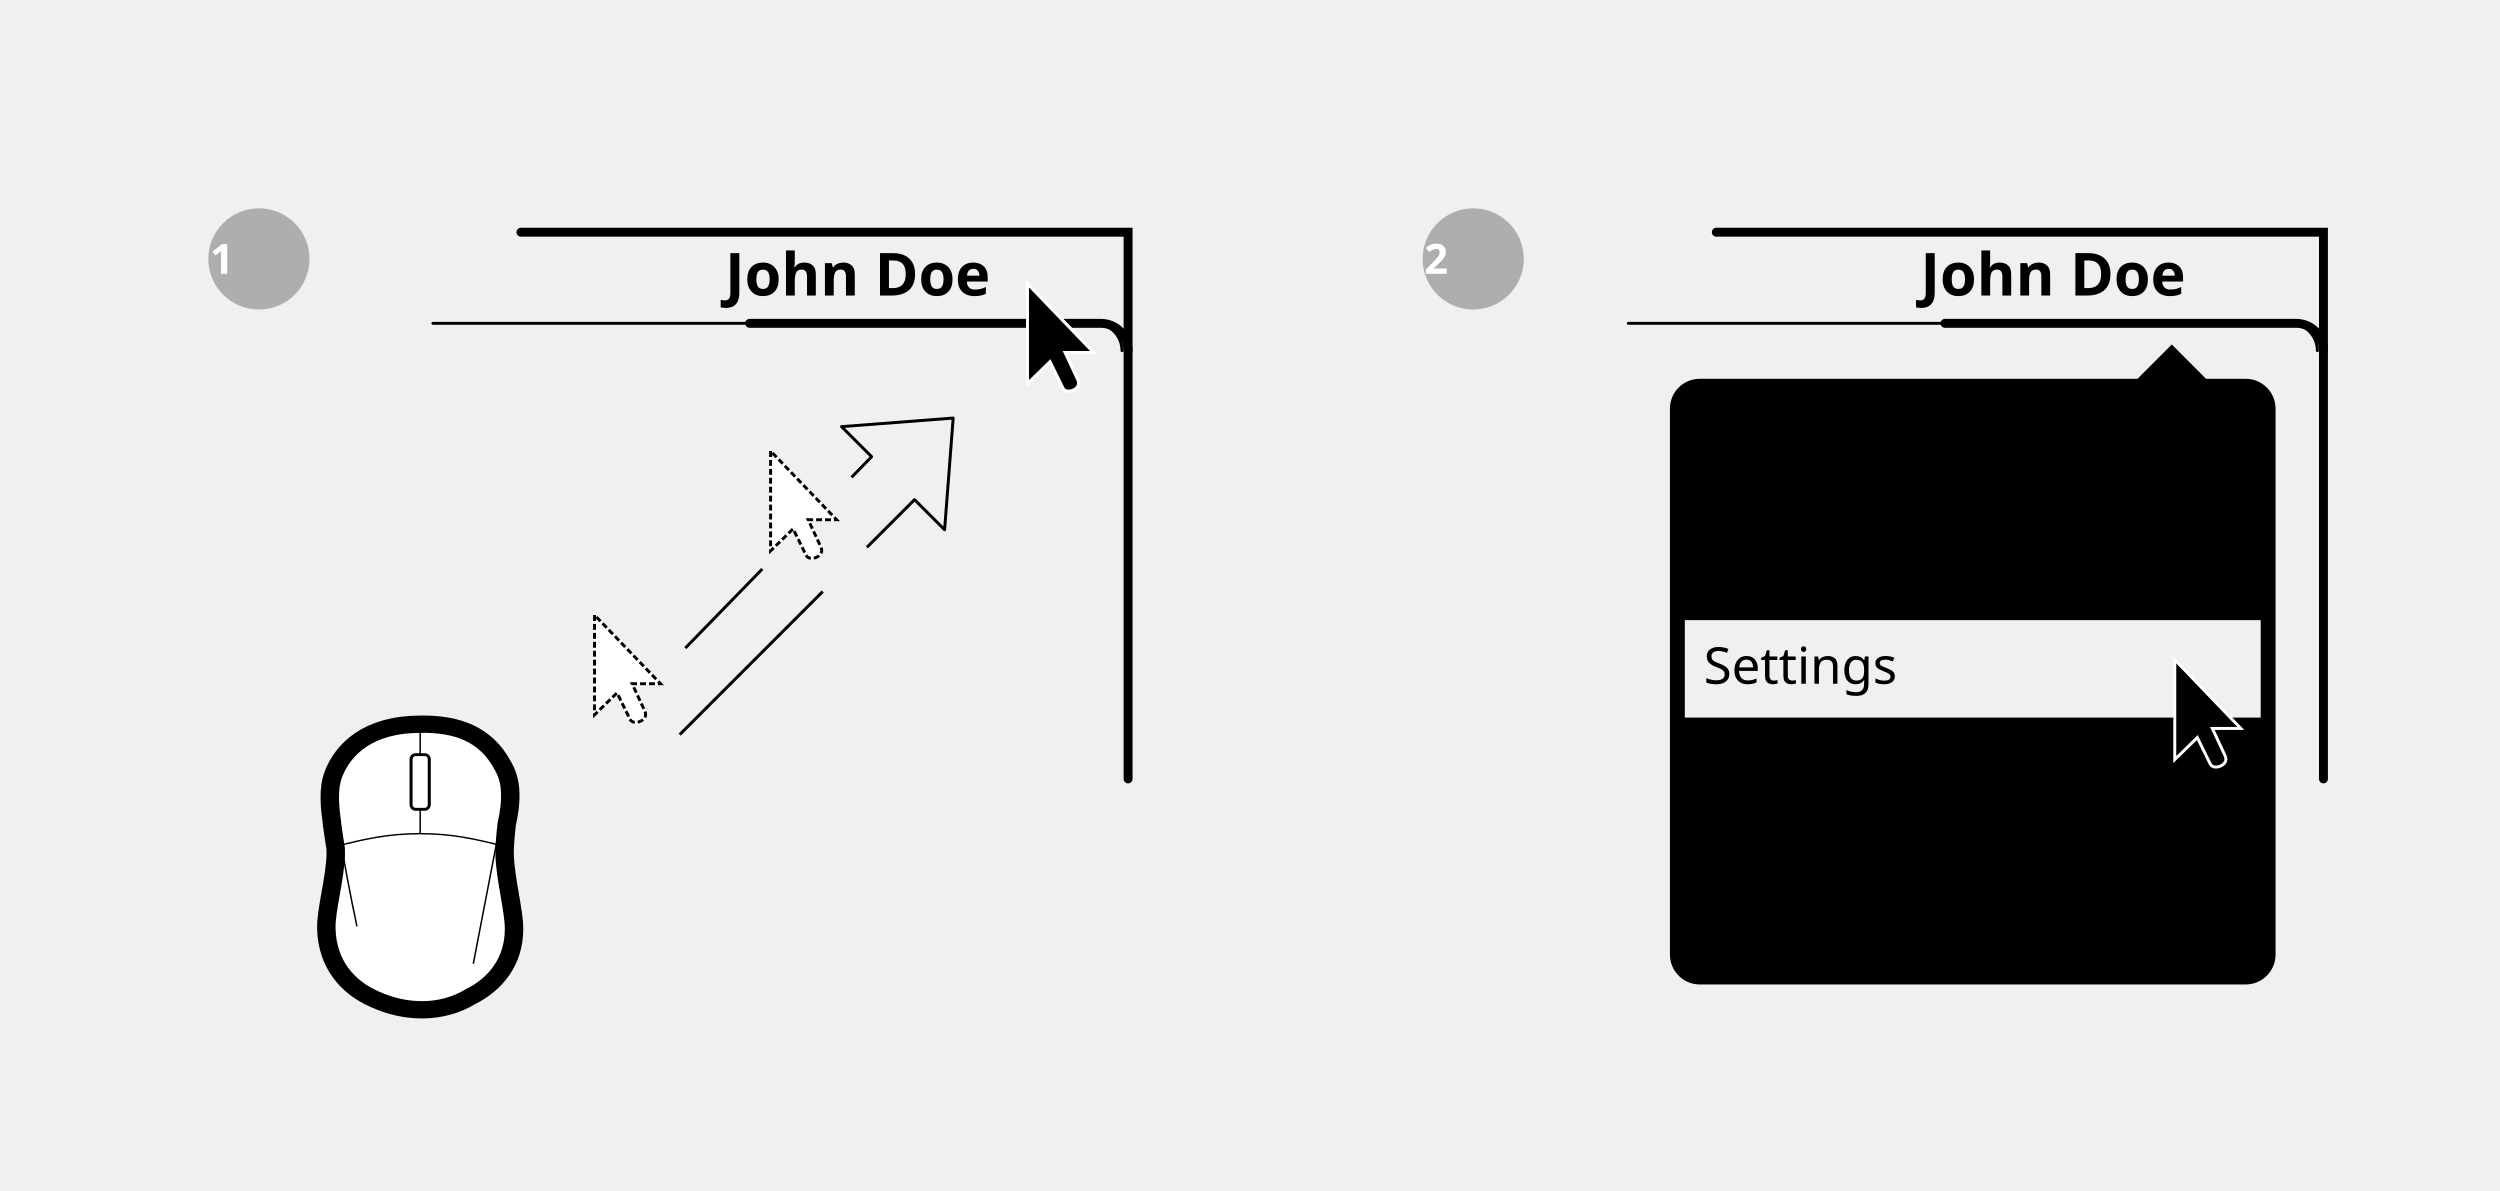
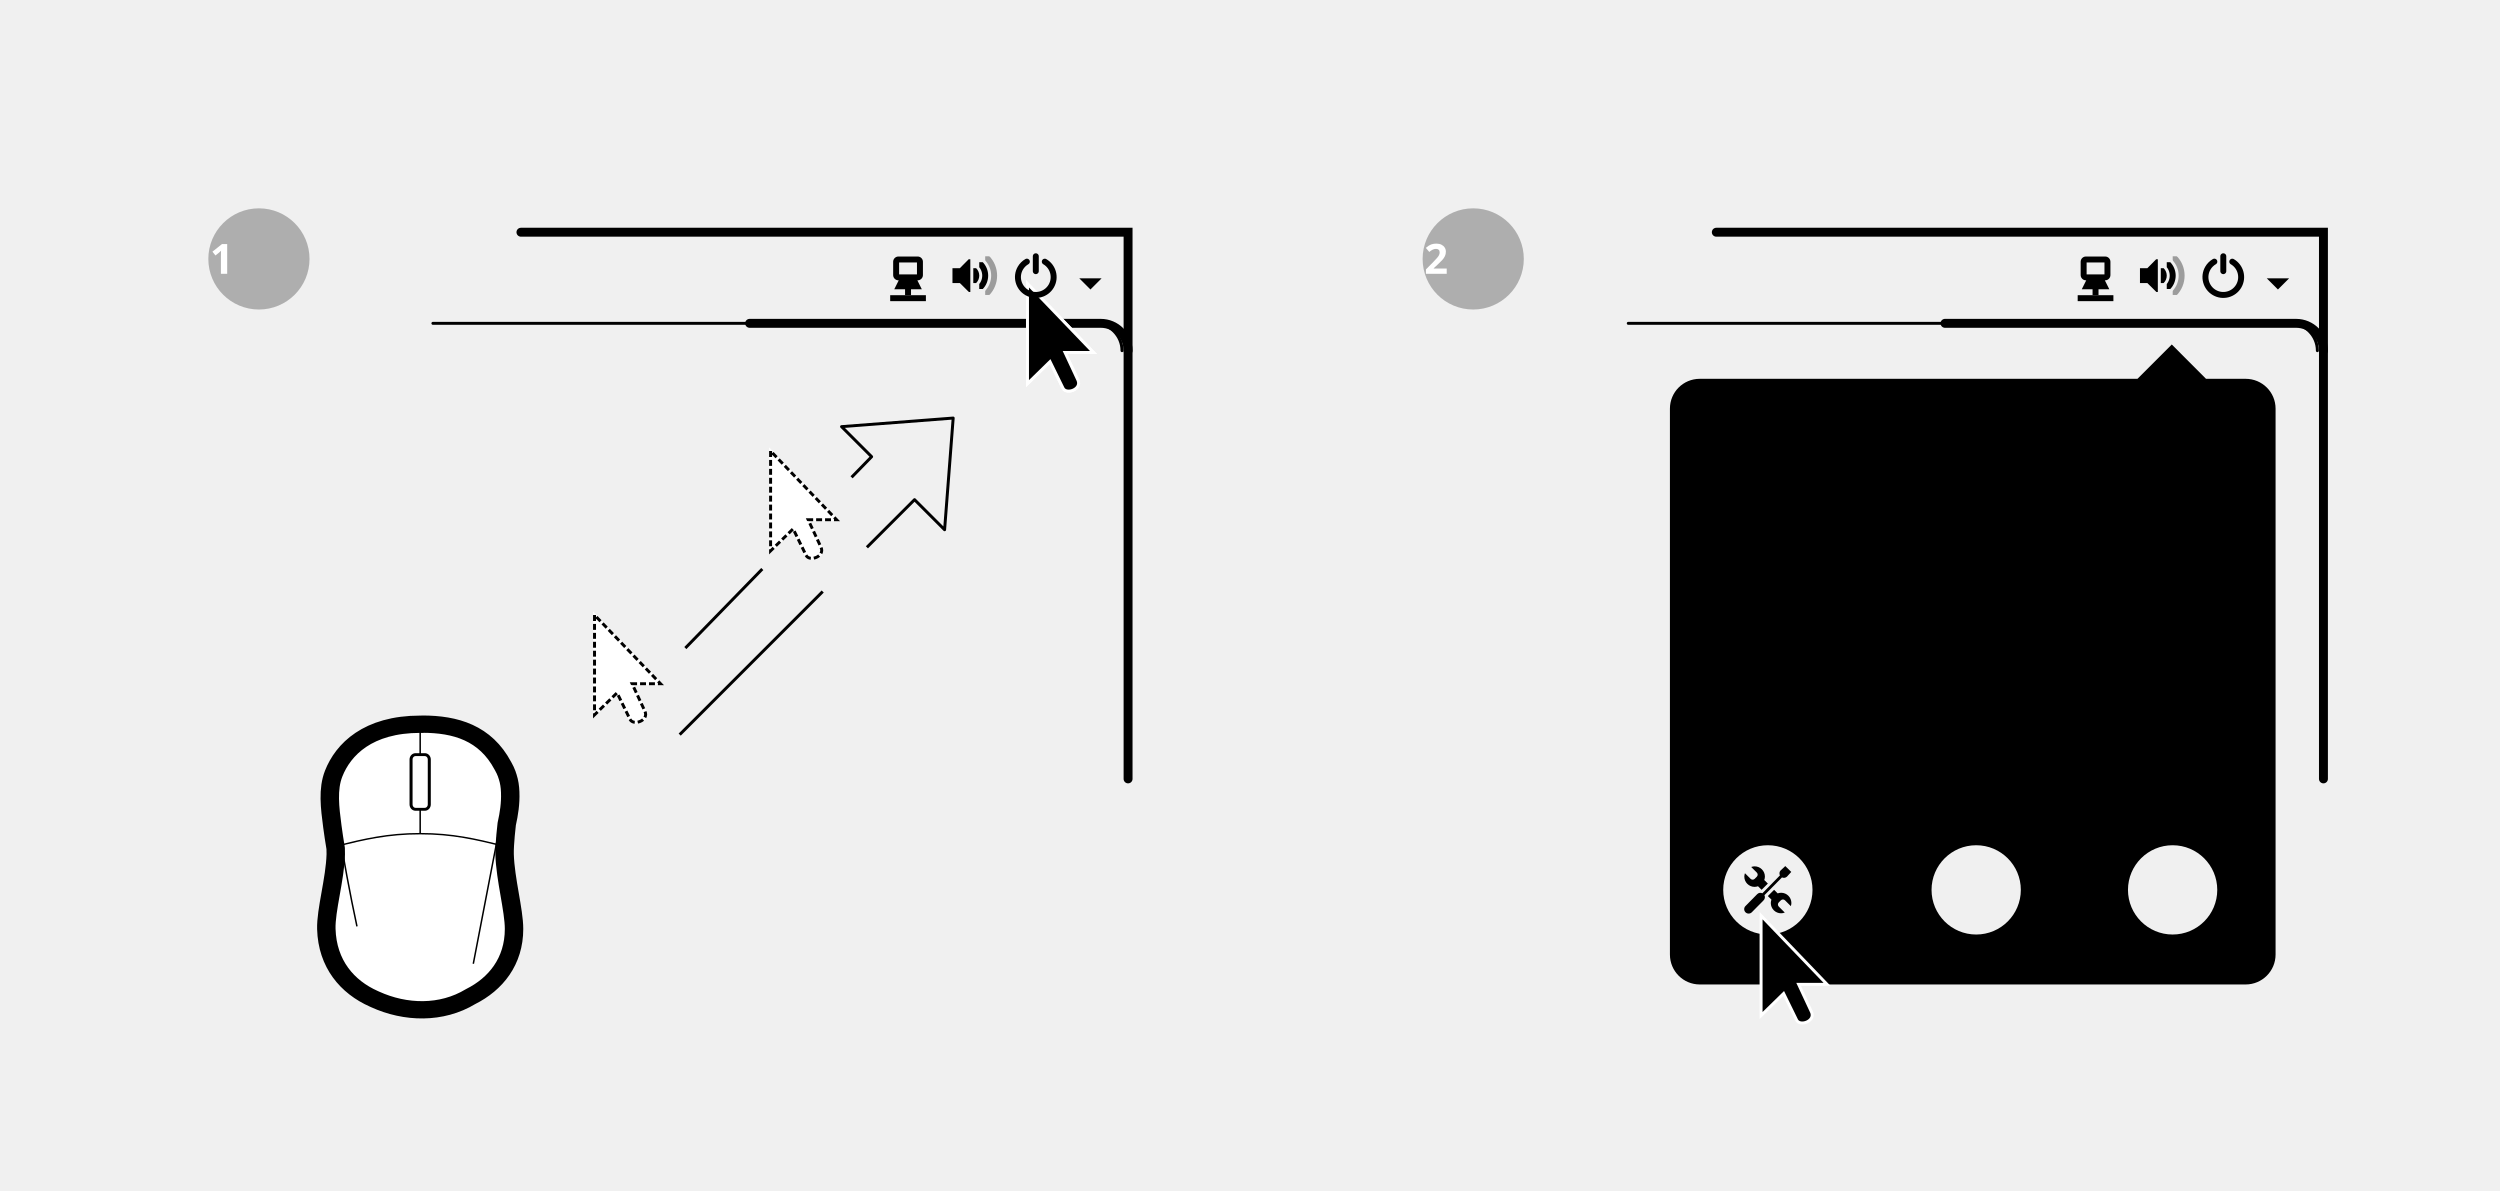
<svg xmlns="http://www.w3.org/2000/svg" xmlns:ns1="http://www.openswatchbook.org/uri/2009/osb" xmlns:xlink="http://www.w3.org/1999/xlink" height="400" id="svg10075" version="1.1" width="840">
  <defs id="defs10077">
    <linearGradient id="RHEL7" ns1:paint="gradient">
      <stop id="stop13323" offset="0" style="stop-color:#a3dbe8;stop-opacity:1;" />
      <stop id="stop13325" offset="1" style="stop-color:#a3dbe8;stop-opacity:1;" />
    </linearGradient>
    <linearGradient id="GNOME" ns1:paint="gradient">
      <stop id="stop11074" offset="0" style="stop-color:#eeedec;stop-opacity:1;" />
      <stop id="stop11076" offset="1" style="stop-color:#eeedec;stop-opacity:1" />
    </linearGradient>
    <linearGradient id="BLANK" ns1:paint="gradient">
      <stop id="stop7012" offset="0" style="stop-color:#eeedec;stop-opacity:0;" />
      <stop id="stop7014" offset="1" style="stop-color:#eeedec;stop-opacity:0" />
    </linearGradient>
    <linearGradient gradientTransform="matrix(1.183438,0,0,0.8732295,5.70167,444)" gradientUnits="userSpaceOnUse" id="linearGradient7064" x1="-18.338" x2="713.429" y1="490.549" y2="490.549" xlink:href="#GNOME" />
+     <clipPath clipPathUnits="userSpaceOnUse" id="clipPath6279-7-9">
+       <rect height="6.375" id="rect6281-1-9" style="color:#bebebe;fill:#bebebe;fill-opacity:1;fill-rule:nonzero;stroke:none;stroke-width:2;marker:none;visibility:visible;display:inline;overflow:visible" width="3.825" x="26.85" y="220.75" />
+     </clipPath>
+     <clipPath clipPathUnits="userSpaceOnUse" id="clipPath6265-3-4">
+       <rect height="5.216" id="rect6267-1-9" style="color:#bebebe;fill:#bebebe;fill-opacity:1;fill-rule:nonzero;stroke:none;stroke-width:2;marker:none;visibility:visible;display:inline;overflow:visible" width="2.898" x="26.966" y="221.33" />
+     </clipPath>
+     <clipPath clipPathUnits="userSpaceOnUse" id="clipPath6259-8-81">
+       <rect height="4.873" id="rect6261-6-6" style="color:#bebebe;fill:#bebebe;fill-opacity:1;stroke:none;stroke-width:2;marker:none;visibility:visible;display:inline;overflow:visible" width="1.876" x="26.999" y="221.502" />
+     </clipPath>
+     <clipPath clipPathUnits="userSpaceOnUse" id="clipPath6279-7-9-7">
+       <rect height="6.375" id="rect6281-1-9-2" style="color:#bebebe;fill:#bebebe;fill-opacity:1;fill-rule:nonzero;stroke:none;stroke-width:2;marker:none;visibility:visible;display:inline;overflow:visible" width="3.825" x="26.85" y="220.75" />
+     </clipPath>
+     <clipPath clipPathUnits="userSpaceOnUse" id="clipPath6265-3-4-4">
+       <rect height="5.216" id="rect6267-1-9-2" style="color:#bebebe;fill:#bebebe;fill-opacity:1;fill-rule:nonzero;stroke:none;stroke-width:2;marker:none;visibility:visible;display:inline;overflow:visible" width="2.898" x="26.966" y="221.33" />
+     </clipPath>
+     <clipPath clipPathUnits="userSpaceOnUse" id="clipPath6259-8-81-2">
+       <rect height="4.873" id="rect6261-6-6-2" style="color:#bebebe;fill:#bebebe;fill-opacity:1;stroke:none;stroke-width:2;marker:none;visibility:visible;display:inline;overflow:visible" width="1.876" x="26.999" y="221.502" />
+     </clipPath>
  </defs>
  <g id="layer1" transform="translate(0,-1092.362)">
    <rect height="639" id="background" style="fill:url(#BLANK);" width="866" x="-16" y="872.362" />
  </g>
  <g id="layer2" transform="translate(0,-640)">
    <g id="g5895" transform="matrix(1.659682,0,0,1.59887,-623.1058,837.1912)">
      <g id="g5467" transform="matrix(0.2995878,0,0,0.291709,321.7885,-7.042621)">
        <path d="m 464.469,123.031 0,0.125 c -0.444,-0.02 -0.894,-0.019 -1.312,-0.031 -0.02,-5e-4 -0.042,-6e-5 -0.062,0 l 0,-0.031 c -35.473,0 -52.121,18.179 -58.531,35.531 -4.166,11.276 -2.565,24.581 -0.906,38.062 0.617,5.015 1.389,10.378 2.25,15.906 0.052,1.534 0.095,3.022 0.062,4.25 -0.482,18.032 -6.738,40.146 -6.375,53.75 0.673,25.189 14.158,41.816 32.094,50.312 0.282,0.134 0.559,0.277 0.844,0.406 20.532,9.975 44.841,10.698 64.531,-2 17.006,-9.046 29.375,-25.397 29.375,-48.719 0,-13.609 -5.893,-35.718 -6.375,-53.75 -0.196,-7.319 1.438,-21.906 1.438,-21.906 1.536,-7.243 2.642,-15.026 2.344,-22.594 -0.004,-0.103 0.005,-0.209 0,-0.312 -0.112,-3.856 -0.641,-7.563 -1.688,-11.031 -0.118,-0.391 -0.243,-0.772 -0.375,-1.156 -0.101,-0.325 -0.172,-0.646 -0.281,-0.969 -0.607,-1.792 -1.424,-3.609 -2.375,-5.406 -0.068,-0.138 -0.151,-0.269 -0.219,-0.406 C 507.065,129.27 486.898,123.031 464.469,123.031 Z" id="use3906-7-3" style="color:#000000;fill:#ffffff;stroke:#000000;stroke-width:12.459;stroke-linejoin:round;stroke-miterlimit:4;stroke-dasharray:none;marker:none;visibility:visible;display:inline;overflow:visible;enable-background:accumulate" />
      </g>
      <path d="m 471.255,79.201 5.307,-28.587 c 0.648,-3.578 1.27,-7.661 0.026,-10.804 -3.145,-7.945 -9.059,-9.964 -15.689,-9.964 l -0.38,0.015 c -9.796,0 -14.393,5.126 -16.164,10.02 l -3e-5,1e-6 c -1.15,3.18 -0.708,6.932 -0.25,10.733 0.744,6.175 2.227,14.066 3.598,20.733" id="path3896-9" style="color:#000000;fill:none;stroke:#000000;stroke-width:0.307;stroke-miterlimit:4;stroke-dasharray:none;marker:none;visibility:visible;display:inline;overflow:visible;enable-background:accumulate" />
      <path d="m 460.5,28.862 0,23" id="path5509" style="fill:none;stroke:#000000;stroke-width:0.307;stroke-linecap:butt;stroke-linejoin:miter;stroke-miterlimit:4;stroke-opacity:1;stroke-dasharray:none" />
      <rect height="11.488" id="rect5511" rx="0.905" ry="1.023" style="color:#000000;fill:#ffffff;stroke:#000000;stroke-width:0.614;stroke-linecap:square;stroke-linejoin:round;stroke-miterlimit:4;stroke-opacity:1;stroke-dasharray:none;stroke-dashoffset:0;marker:none;visibility:visible;display:inline;overflow:visible;enable-background:accumulate" width="3.692" x="458.654" y="35.253" />
      <path d="m 444,54.362 c 5.145,-1.307 9.934,-2.504 16.493,-2.5 6.558,-0.004 11.348,1.193 16.493,2.5" id="path5509-2-7" style="fill:none;stroke:#000000;stroke-width:0.307;stroke-linecap:butt;stroke-linejoin:miter;stroke-miterlimit:4;stroke-opacity:1;stroke-dasharray:none" />
    </g>
    <g id="g3938" transform="matrix(-1.423053,0,0,1.423053,588.1341,373.474)">
      <path d="m 146.938,371.198 0,-129.075 143.352,0" id="rect3201" style="color:#000000;fill:#000000;fill-opacity:0;fill-rule:nonzero;stroke:#000000;stroke-width:2.108;stroke-linecap:round;stroke-linejoin:miter;stroke-miterlimit:4;stroke-opacity:1;stroke-dashoffset:0;marker:none;visibility:visible;display:inline;overflow:visible;enable-background:accumulate" />
      <path d="m 148.371,270.089 c 0,-3.564 2.888,-6.454 6.451,-6.454 l 156.254,0" id="path3995" style="fill:none;stroke:#000000;stroke-width:0.703px;stroke-linecap:round;stroke-linejoin:miter;stroke-opacity:1" />
-       <text id="username" style="font-size:14px;font-style:normal;font-variant:normal;font-weight:bold;font-stretch:normal;text-align:end;line-height:125%;letter-spacing:0px;word-spacing:0px;writing-mode:lr-tb;text-anchor:end;fill:#000000;fill-opacity:1;stroke:none;font-family:Cantarell;-inkscape-font-specification:Cantarell Bold" transform="scale(-0.9997746,1.000225)" x="-154.043" y="257.009" xml:space="preserve">
-         <tspan id="tspan3993" style="font-size:14px;font-style:normal;font-variant:normal;font-weight:bold;font-stretch:normal;text-align:end;line-height:125%;writing-mode:lr-tb;text-anchor:end;font-family:Cantarell;-inkscape-font-specification:Cantarell Bold" x="-154.043" y="257.009">John Doe</tspan>
-       </text>
      <path d="m 146.938,270.089 c 0,-3.564 2.888,-6.454 6.451,-6.454 l 82.907,0" id="path3995-8" style="fill:none;stroke:#000000;stroke-width:2.108;stroke-linecap:round;stroke-linejoin:miter;stroke-miterlimit:4;stroke-opacity:1;stroke-dasharray:none" />
      <g id="default-pointer-c-1" style="display:inline" transform="matrix(-1.433523,0,0,1.43417,208.8288,250.9712)">
        <path d="m 26.605,2.318 0,16.44 3.712,-3.624 2.121,4.331 c 0.52,1.171 3.221,0.23 2.453,-1.337 l -2.099,-4.497 4.685,0 L 26.605,2.318 Z" id="path5565-2" style="color:#000000;fill:url(#linearGradient4726-2-9);fill-opacity:1;fill-rule:nonzero;stroke:#ffffff;stroke-width:0.49;stroke-linecap:butt;stroke-linejoin:miter;stroke-miterlimit:10;stroke-opacity:1;stroke-dasharray:none;stroke-dashoffset:0;marker:none;visibility:visible;display:block;overflow:visible;enable-background:accumulate" />
        <path d="m 26.605,2.318 0,16.44 3.712,-3.624 2.121,4.331 c 0.52,1.171 3.221,0.23 2.453,-1.337 l -2.099,-4.497 4.685,0 L 26.605,2.318 Z" id="path6242-4" style="color:#000000;fill:#000000;fill-opacity:1;fill-rule:nonzero;stroke:#ffffff;stroke-width:0.49;stroke-linecap:butt;stroke-linejoin:miter;stroke-miterlimit:10;stroke-opacity:1;stroke-dasharray:none;stroke-dashoffset:0;marker:none;visibility:visible;display:block;overflow:visible;enable-background:accumulate" />
      </g>
      <path d="m 251.229,340.055 -17.679,-18.161 m -21.571,-22.158 -4.487,-4.609 7.096,-7.099 -26.355,-2.028 2.027,26.367 7.096,-7.099 10.998,11.003 m 10.931,10.936 33.271,33.286" id="rect12572-5" style="color:#000000;fill:none;stroke:#000000;stroke-width:0.703;stroke-linecap:square;stroke-linejoin:round;stroke-miterlimit:4;stroke-opacity:1;stroke-dashoffset:0.95;marker:none;visibility:visible;display:inline;overflow:visible;enable-background:accumulate" />
      <g id="default-pointer-c-1-2" style="display:inline" transform="matrix(-1.433523,0,0,1.43417,269.4834,290.4571)">
        <path d="m 26.605,2.318 0,16.44 3.712,-3.624 2.121,4.331 c 0.52,1.171 3.221,0.23 2.453,-1.337 l -2.099,-4.497 4.685,0 L 26.605,2.318 Z" id="path5565-2-4" style="color:#000000;fill:url(#linearGradient4726-2-4-0);fill-opacity:1;fill-rule:nonzero;stroke:#ffffff;stroke-width:0.49;stroke-linecap:butt;stroke-linejoin:miter;stroke-miterlimit:10;stroke-opacity:1;stroke-dasharray:none;stroke-dashoffset:0;marker:none;visibility:visible;display:block;overflow:visible;enable-background:accumulate" />
        <path d="m 26.605,2.318 0,16.44 3.712,-3.624 2.121,4.331 c 0.52,1.171 3.221,0.23 2.453,-1.337 l -2.099,-4.497 4.685,0 L 26.605,2.318 Z" id="path6242-4-9" style="color:#000000;fill:#ffffff;fill-opacity:1;fill-rule:nonzero;stroke:#000000;stroke-width:0.49;stroke-linecap:butt;stroke-linejoin:miter;stroke-miterlimit:10;stroke-opacity:1;stroke-dasharray:0.98, 0.49;stroke-dashoffset:0;marker:none;visibility:visible;display:block;overflow:visible;enable-background:accumulate" />
      </g>
      <g id="default-pointer-c-1-2-5" style="display:inline" transform="matrix(-1.433523,0,0,1.43417,311.0555,329.1797)">
        <path d="m 26.605,2.318 0,16.44 3.712,-3.624 2.121,4.331 c 0.52,1.171 3.221,0.23 2.453,-1.337 l -2.099,-4.497 4.685,0 L 26.605,2.318 Z" id="path5565-2-4-9" style="color:#000000;fill:url(#linearGradient4726-2-4-7-0);fill-opacity:1;fill-rule:nonzero;stroke:#ffffff;stroke-width:0.49;stroke-linecap:butt;stroke-linejoin:miter;stroke-miterlimit:10;stroke-opacity:1;stroke-dasharray:none;stroke-dashoffset:0;marker:none;visibility:visible;display:block;overflow:visible;enable-background:accumulate" />
        <path d="m 26.605,2.318 0,16.44 3.712,-3.624 2.121,4.331 c 0.52,1.171 3.221,0.23 2.453,-1.337 l -2.099,-4.497 4.685,0 L 26.605,2.318 Z" id="path6242-4-9-7" style="color:#000000;fill:#ffffff;fill-opacity:1;fill-rule:nonzero;stroke:#000000;stroke-width:0.49;stroke-linecap:butt;stroke-linejoin:miter;stroke-miterlimit:10;stroke-opacity:1;stroke-dasharray:0.98, 0.49;stroke-dashoffset:0;marker:none;visibility:visible;display:block;overflow:visible;enable-background:accumulate" />
      </g>
    </g>
    <g id="g11020" transform="translate(-35,-4.36217)">
-       <path d="m 137,278 c 0,9.389 -7.611,17 -17,17 -9.389,0 -17,-7.611 -17,-17 0,-9.389 7.611,-17 17,-17 C 129.389,261 137,268.611 137,278 Z" id="path11014" style="color:#000000;fill:#000000;fill-opacity:0.275;stroke:none;stroke-width:1.07;marker:none;visibility:visible;display:inline;overflow:visible;enable-background:accumulate" transform="translate(2,453.3622)" />
+       <path d="m 137,278 c 0,9.389 -7.611,17 -17,17 -9.389,0 -17,-7.611 -17,-17 0,-9.389 7.611,-17 17,-17 9.389,0 17,7.611 17,17 z" id="path11014" style="color:#000000;fill:#000000;fill-opacity:0.275;stroke:none;stroke-width:1.07;marker:none;visibility:visible;display:inline;overflow:visible;enable-background:accumulate" transform="translate(2,453.3622)" />
      <text id="text11016" style="font-size:14px;font-style:normal;font-variant:normal;font-weight:bold;font-stretch:normal;text-align:center;line-height:125%;letter-spacing:0px;word-spacing:0px;writing-mode:lr-tb;text-anchor:middle;fill:#ffffff;fill-opacity:1;stroke:none;font-family:Cantarell;-inkscape-font-specification:Cantarell Bold" x="122.293" y="736.362" xml:space="preserve">
        <tspan id="tspan11018" x="122.293" y="736.362">1</tspan>
      </text>
    </g>
    <g id="g6104" transform="translate(373,-4.36217)">
-       <path d="m 137,278 c 0,9.389 -7.611,17 -17,17 -9.389,0 -17,-7.611 -17,-17 0,-9.389 7.611,-17 17,-17 C 129.389,261 137,268.611 137,278 Z" id="path6106" style="color:#000000;fill:#000000;fill-opacity:0.275;stroke:none;stroke-width:1.07;marker:none;visibility:visible;display:inline;overflow:visible;enable-background:accumulate" transform="translate(2,453.3622)" />
+       <path d="m 137,278 c 0,9.389 -7.611,17 -17,17 -9.389,0 -17,-7.611 -17,-17 0,-9.389 7.611,-17 17,-17 9.389,0 17,7.611 17,17 z" id="path6106" style="color:#000000;fill:#000000;fill-opacity:0.275;stroke:none;stroke-width:1.07;marker:none;visibility:visible;display:inline;overflow:visible;enable-background:accumulate" transform="translate(2,453.3622)" />
      <text id="text6108" style="font-size:14px;font-style:normal;font-variant:normal;font-weight:bold;font-stretch:normal;text-align:center;line-height:125%;letter-spacing:0px;word-spacing:0px;writing-mode:lr-tb;text-anchor:middle;fill:#ffffff;fill-opacity:1;stroke:none;font-family:Cantarell;-inkscape-font-specification:Cantarell Bold" x="122.293" y="736.362" xml:space="preserve">
        <tspan id="tspan6110" x="122.293" y="736.362">2</tspan>
      </text>
    </g>
    <g id="g6112" transform="matrix(-1.423053,0,0,1.423053,989.7778,373.474)">
      <path d="m 146.938,371.198 0,-129.075 143.352,0" id="path6114" style="color:#000000;fill:#000000;fill-opacity:0;fill-rule:nonzero;stroke:#000000;stroke-width:2.108;stroke-linecap:round;stroke-linejoin:miter;stroke-miterlimit:4;stroke-opacity:1;stroke-dashoffset:0;marker:none;visibility:visible;display:inline;overflow:visible;enable-background:accumulate" />
      <path d="m 148.371,270.089 c 0,-3.564 2.888,-6.454 6.451,-6.454 l 156.254,0" id="path6116" style="fill:none;stroke:#000000;stroke-width:0.703px;stroke-linecap:round;stroke-linejoin:miter;stroke-opacity:1" />
-       <text id="text6118" style="font-size:14px;font-style:normal;font-variant:normal;font-weight:bold;font-stretch:normal;text-align:end;line-height:125%;letter-spacing:0px;word-spacing:0px;writing-mode:lr-tb;text-anchor:end;fill:#000000;fill-opacity:1;stroke:none;font-family:Cantarell;-inkscape-font-specification:Cantarell Bold" transform="scale(-0.9997746,1.000225)" x="-154.043" y="257.009" xml:space="preserve">
-         <tspan id="tspan6120" style="font-size:14px;font-style:normal;font-variant:normal;font-weight:bold;font-stretch:normal;text-align:end;line-height:125%;writing-mode:lr-tb;text-anchor:end;font-family:Cantarell;-inkscape-font-specification:Cantarell Bold" x="-154.043" y="257.009">John Doe</tspan>
-       </text>
      <path d="m 146.938,270.089 c 0,-3.564 2.888,-6.454 6.451,-6.454 l 82.907,0" id="path6122" style="fill:none;stroke:#000000;stroke-width:2.108;stroke-linecap:round;stroke-linejoin:miter;stroke-miterlimit:4;stroke-opacity:1;stroke-dasharray:none" />
      <g id="g6124" style="display:inline" transform="matrix(-1.433523,0,0,1.43417,-39.17119,345.9712)" />
-       <path d="M 729.719 115.75 L 718.188 127.281 L 571.125 127.281 C 565.565 127.281 561.094 131.753 561.094 137.312 L 561.094 320.719 C 561.094 326.278 565.565 330.781 571.125 330.781 L 754.531 330.781 C 760.091 330.781 764.594 326.278 764.594 320.719 L 764.594 137.312 C 764.594 131.753 760.091 127.281 754.531 127.281 L 741.219 127.281 L 729.719 115.75 z M 566.094 208.375 L 759.594 208.375 L 759.594 241.125 L 566.094 241.125 L 566.094 208.375 z " id="rect6144" style="color:#000000;fill:#000000;fill-opacity:1;stroke:none;stroke-width:1.07;marker:none;visibility:visible;display:inline;overflow:visible;enable-background:accumulate" transform="matrix(-0.7027145,0,0,0.7027145,695.5312,187.2917)" />
-       <path d="m 182.042,343.058 0,23.578 -5.322,-5.197 -3.041,6.211 c -0.745,1.68 -4.617,0.329 -3.516,-1.917 l 3.009,-6.449 -6.715,0 L 182.042,343.058 Z" id="path6128" style="color:#000000;fill:#000000;fill-opacity:1;fill-rule:nonzero;stroke:#ffffff;stroke-width:0.703;stroke-linecap:butt;stroke-linejoin:miter;stroke-miterlimit:10;stroke-opacity:1;stroke-dasharray:none;stroke-dashoffset:0;marker:none;visibility:visible;display:block;overflow:visible;enable-background:accumulate" />
-       <text id="text6939" style="font-size:12px;font-style:normal;font-variant:normal;font-weight:normal;font-stretch:normal;text-align:start;line-height:125%;letter-spacing:0px;word-spacing:0px;writing-mode:lr-tb;text-anchor:start;fill:#000000;fill-opacity:1;stroke:none;font-family:Cantarell;-inkscape-font-specification:Cantarell" transform="scale(-1,1)" x="-293.25" y="348.73" xml:space="preserve">
-         <tspan id="tspan6941" x="-293.25" y="348.73">Settings</tspan>
-       </text>
+       <path d="M 729.719 115.75 L 718.188 127.281 L 571.125 127.281 C 565.565 127.281 561.094 131.753 561.094 137.312 L 561.094 320.719 C 561.094 326.278 565.565 330.781 571.125 330.781 L 754.531 330.781 C 760.091 330.781 764.594 326.278 764.594 320.719 L 764.594 137.312 C 764.594 131.753 760.091 127.281 754.531 127.281 L 741.219 127.281 L 729.719 115.75 z M 594 284 C 602.284 284 609 290.716 609 299 C 609 307.284 602.284 314 594 314 C 585.716 314 579 307.284 579 299 C 579 290.716 585.716 284 594 284 z M 664 284 C 672.284 284 679 290.716 679 299 C 679 307.284 672.284 314 664 314 C 655.716 314 649 307.284 649 299 C 649 290.716 655.716 284 664 284 z M 730 284 C 738.284 284 745 290.716 745 299 C 745 307.284 738.284 314 730 314 C 721.716 314 715 307.284 715 299 C 715 290.716 721.716 284 730 284 z " id="rect6144" style="color:#000000;fill:#000000;fill-opacity:1;stroke:none;stroke-width:1.07;marker:none;visibility:visible;display:inline;overflow:visible;enable-background:accumulate" transform="matrix(-0.7027145,0,0,0.7027145,695.5312,187.2917)" />
+       <path d="m 279.72,403.491 0,23.578 -5.322,-5.197 -3.041,6.211 c -0.745,1.68 -4.617,0.329 -3.516,-1.917 l 3.009,-6.449 -6.715,0 15.585,-16.226 z" id="path6128" style="color:#000000;fill:#000000;fill-opacity:1;fill-rule:nonzero;stroke:#ffffff;stroke-width:0.703;stroke-linecap:butt;stroke-linejoin:miter;stroke-miterlimit:10;stroke-opacity:1;stroke-dasharray:none;stroke-dashoffset:0;marker:none;visibility:visible;display:block;overflow:visible;enable-background:accumulate" />
+       <g id="g4948" style="display:inline;fill:#000000;fill-opacity:1" transform="matrix(-0.7026002,0,0,0.7006724,311.8447,-104.2618)">
+         <path d="m 43.55,708.044 c -0.399,0 -0.787,0.092 -1.143,0.216 l 1.885,1.885 c 0.387,0.387 0.387,1.003 0,1.391 l -0.711,0.711 c -0.387,0.387 -1.003,0.387 -1.391,0 l -1.885,-1.885 c -0.124,0.357 -0.216,0.744 -0.216,1.143 0,1.912 1.55,3.461 3.461,3.461 0.399,0 0.787,-0.092 1.143,-0.216 l 1.174,1.174 a 2.473,2.473 0 0 1 0.062,0 l 2.071,-2.071 -1.205,-1.205 c 0.124,-0.357 0.216,-0.744 0.216,-1.143 0,-1.912 -1.55,-3.461 -3.461,-3.461 z m 6.552,7.912 -2.071,2.071 a 2.473,2.473 0 0 1 0.031,0.093 l 1.143,1.143 c -0.124,0.357 -0.216,0.744 -0.216,1.144 0,1.912 1.55,3.461 3.461,3.461 0.434,0 0.854,-0.102 1.236,-0.247 l -2.009,-2.009 c -0.387,-0.387 -0.387,-1.034 0,-1.422 l 0.68,-0.68 c 0.194,-0.194 0.458,-0.309 0.711,-0.309 0.253,0 0.517,0.115 0.711,0.309 l 1.947,1.947 c 0.105,-0.331 0.185,-0.685 0.185,-1.051 0,-1.912 -1.55,-3.461 -3.461,-3.461 -0.399,0 -0.787,0.092 -1.143,0.216 l -1.205,-1.205 z" id="path3908" style="font-size:medium;font-style:normal;font-variant:normal;font-weight:normal;font-stretch:normal;text-indent:0;text-align:start;text-decoration:none;line-height:normal;letter-spacing:normal;word-spacing:normal;text-transform:none;direction:ltr;block-progression:tb;writing-mode:lr-tb;text-anchor:start;color:#000000;fill:#000000;fill-opacity:1;fill-rule:nonzero;stroke:none;stroke-width:3;marker:none;visibility:visible;display:inline;overflow:visible;enable-background:accumulate;font-family:Sans;-inkscape-font-specification:Sans" />
+         <path d="m 53.861,707.953 -1.543,1.442 c -0.452,0.422 -0.529,1.152 -0.266,1.711 l -5.889,6.013 a 1.492,1.492 0 0 0 -0.031,2.5e-4 1.492,1.492 0 0 0 -0.84,-0.149 1.492,1.492 0 0 0 -0.867,0.442 l -3.947,4.009 a 1.494,1.494 0 1 0 2.13,2.097 l 3.947,-4.009 a 1.492,1.492 0 0 0 0.297,-1.743 l 5.889,-5.982 c 0.558,0.249 1.273,0.147 1.707,-0.293 l 1.417,-1.565 -2.004,-1.973 z" id="path3910" style="font-size:medium;font-style:normal;font-variant:normal;font-weight:normal;font-stretch:normal;text-indent:0;text-align:start;text-decoration:none;line-height:normal;letter-spacing:normal;word-spacing:normal;text-transform:none;direction:ltr;block-progression:tb;writing-mode:lr-tb;text-anchor:start;color:#000000;fill:#000000;fill-opacity:1;fill-rule:nonzero;stroke:none;stroke-width:3;marker:none;visibility:visible;display:inline;overflow:visible;enable-background:accumulate;font-family:Sans;-inkscape-font-specification:Sans" />
+       </g>
    </g>
+     <g id="g12006" transform="translate(-388.9713,676.1053)">
+       <g id="g5525" style="display:inline" transform="translate(689,-168)">
+         <path d="m 20,222 2.484,0 2.969,-3 0.547,0.016 0,11 -0.475,8.3e-4 L 22.484,227 20,227 l 0,-5 z" id="path5533" style="color:#bebebe;fill:#000000;fill-opacity:1;fill-rule:nonzero;stroke:none;stroke-width:1;marker:none;visibility:visible;display:inline;overflow:visible" />
+         <rect height="16" id="rect5535" style="color:#bebebe;fill:none;stroke:none;stroke-width:1;marker:none;visibility:visible;display:inline;overflow:visible" width="16" x="20" y="217" />
+         <path clip-path="url(#clipPath6279-7-9-7)" d="m 27.191,221.684 c 1.245,1.245 1.245,3.263 0,4.508 0,0 0,0 0,0" id="path3718-5" style="fill:none;stroke:#000000;stroke-width:2.55;stroke-linecap:round;stroke-miterlimit:4;stroke-opacity:1;stroke-dasharray:none;display:inline" transform="matrix(0.784314,0,0,0.784314,5.94118,48.8628)" />
+         <path clip-path="url(#clipPath6265-3-4-4)" d="m 27.191,221.684 c 1.245,1.245 1.245,3.263 0,4.508 0,0 0,0 0,0" id="path3726-1" style="fill:none;stroke:#000000;stroke-width:1.159;stroke-linecap:round;stroke-miterlimit:4;stroke-opacity:1;stroke-dasharray:none;display:inline" transform="matrix(1.72549,0,0,1.72549,-17.5294,-161.902)" />
+         <path clip-path="url(#clipPath6259-8-81-2)" d="m 27.191,221.684 c 1.245,1.245 1.245,3.263 0,4.508 0,0 0,0 0,0" id="path3728-0" style="opacity:0.35;fill:none;stroke:#000000;stroke-width:0.75;stroke-linecap:round;stroke-miterlimit:4;stroke-opacity:1;stroke-dasharray:none;display:inline" transform="matrix(2.66667,0,0,2.66667,-41,-372.666)" />
+       </g>
+       <g id="g4692-3" style="display:inline" transform="translate(689,-639)">
+         <rect height="16" id="rect10837-3-0" rx="0.144" ry="0.151" style="color:#bebebe;fill:none;stroke:none;stroke-width:1;marker:none;visibility:visible;display:inline;overflow:visible;enable-background:new" width="16" x="40" y="688" />
+         <path d="m 51.523,689.951 c 3.341,1.946 4.471,6.231 2.525,9.572 -1.946,3.341 -6.231,4.471 -9.572,2.525 -3.341,-1.946 -4.471,-6.231 -2.525,-9.572 0.613,-1.052 1.489,-1.926 2.543,-2.535" id="path3869-2" style="color:#000000;fill:none;stroke:#000000;stroke-width:2.334;stroke-linecap:round;stroke-miterlimit:4;stroke-opacity:1;stroke-dasharray:none;marker:none;visibility:visible;display:inline;overflow:visible;enable-background:accumulate" transform="matrix(0.8569427,0,0,0.8571428,6.866749,99.42864)" />
+         <path d="m 48,689 0,5" id="path4710" style="fill:none;stroke:#000000;stroke-width:2;stroke-linecap:round;stroke-linejoin:miter;stroke-miterlimit:4;stroke-opacity:1;stroke-dasharray:none" />
+       </g>
+       <g id="g12661" style="display:inline" transform="translate(666.0729,-166.9177)">
+         <rect height="16" id="rect12673" style="color:#bebebe;fill:none;stroke:none;stroke-width:1;marker:none;visibility:visible;display:inline;overflow:visible" width="16" x="20" y="217" />
+         <path d="m -55.25,-40 c -0.952,0 -1.75,0.798 -1.75,1.75 l 0,4.5 c 0,0.952 0.798,1.75 1.75,1.75 l 0.125,0 -0.781,1.562 -0.719,1.438 1.625,0 6,0 1.625,0 -0.719,-1.438 L -48.875,-32 l 0.125,0 c 0.952,0 1.75,-0.798 1.75,-1.75 l 0,-4.5 c 0,-0.952 -0.798,-1.75 -1.75,-1.75 l -6.5,0 z m 0.25,2 6,0 0,4 -6,0 0,-4 z" id="rect12675" style="font-size:medium;font-style:normal;font-variant:normal;font-weight:normal;font-stretch:normal;text-indent:0;text-align:start;text-decoration:none;line-height:normal;letter-spacing:normal;word-spacing:normal;text-transform:none;direction:ltr;block-progression:tb;writing-mode:lr-tb;text-anchor:start;baseline-shift:baseline;color:#bebebe;fill:#000000;fill-opacity:1;stroke:none;stroke-width:2;marker:none;visibility:visible;display:inline;overflow:visible;enable-background:accumulate;font-family:Sans;-inkscape-font-specification:Sans" transform="translate(80,257)" />
+         <path d="m 88,196 0,4" id="path12679" style="color:#bebebe;fill:none;stroke:#000000;stroke-width:2;stroke-linecap:butt;stroke-linejoin:miter;stroke-miterlimit:4;stroke-opacity:1;stroke-dasharray:none;stroke-dashoffset:0;marker:none;visibility:visible;display:inline;overflow:visible" transform="translate(-60.0003,30)" />
+         <path d="m 22,231 12,0" id="path12681" style="color:#bebebe;fill:#bebebe;fill-opacity:1;fill-rule:nonzero;stroke:#000000;stroke-width:2;stroke-linecap:butt;stroke-linejoin:miter;stroke-miterlimit:4;stroke-opacity:1;stroke-dasharray:none;stroke-dashoffset:0;marker:none;visibility:visible;display:inline;overflow:visible" />
+       </g>
+       <path d="m 759.107,57.416 -3.75,3.75 -3.75,-3.75 z" id="rect12003" style="color:#000000;fill:#000000;fill-opacity:1;stroke:none;stroke-width:3;marker:none;visibility:visible;display:inline;overflow:visible;enable-background:accumulate" />
+     </g>
+     <use height="400" id="use15062" transform="translate(399,0)" width="840" x="0" y="0" xlink:href="#g12006" />
  </g>
</svg>
